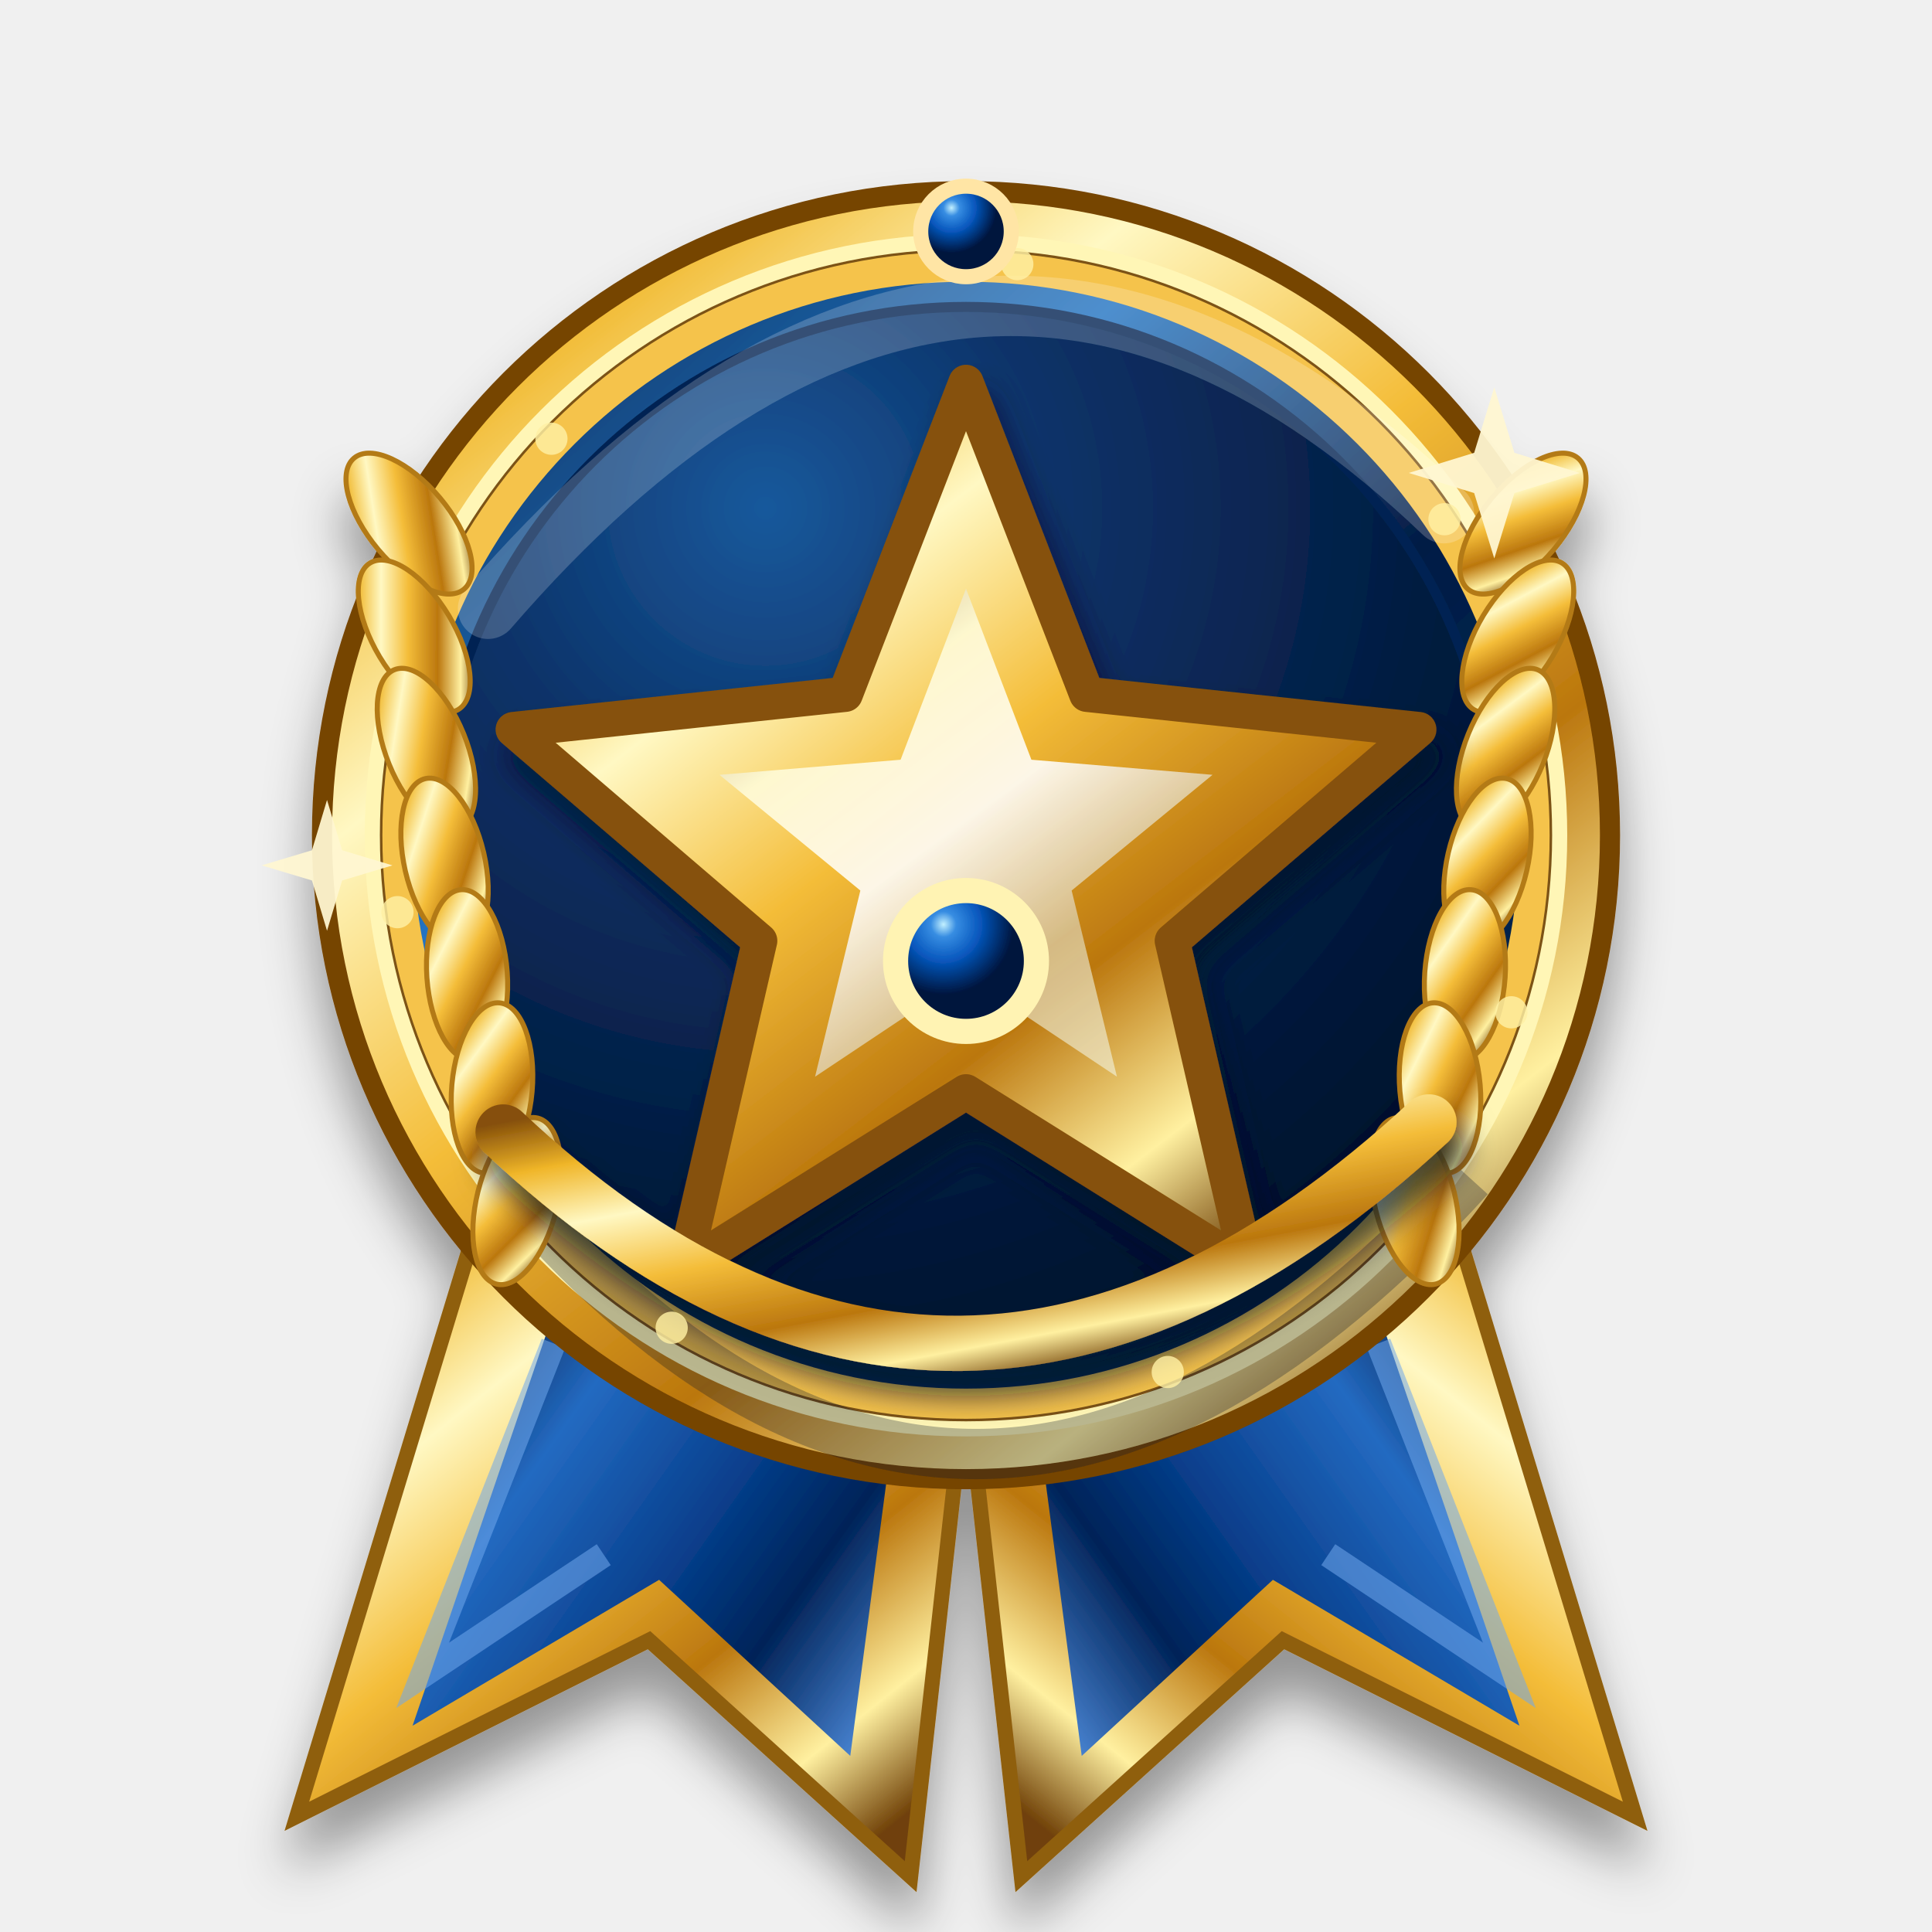
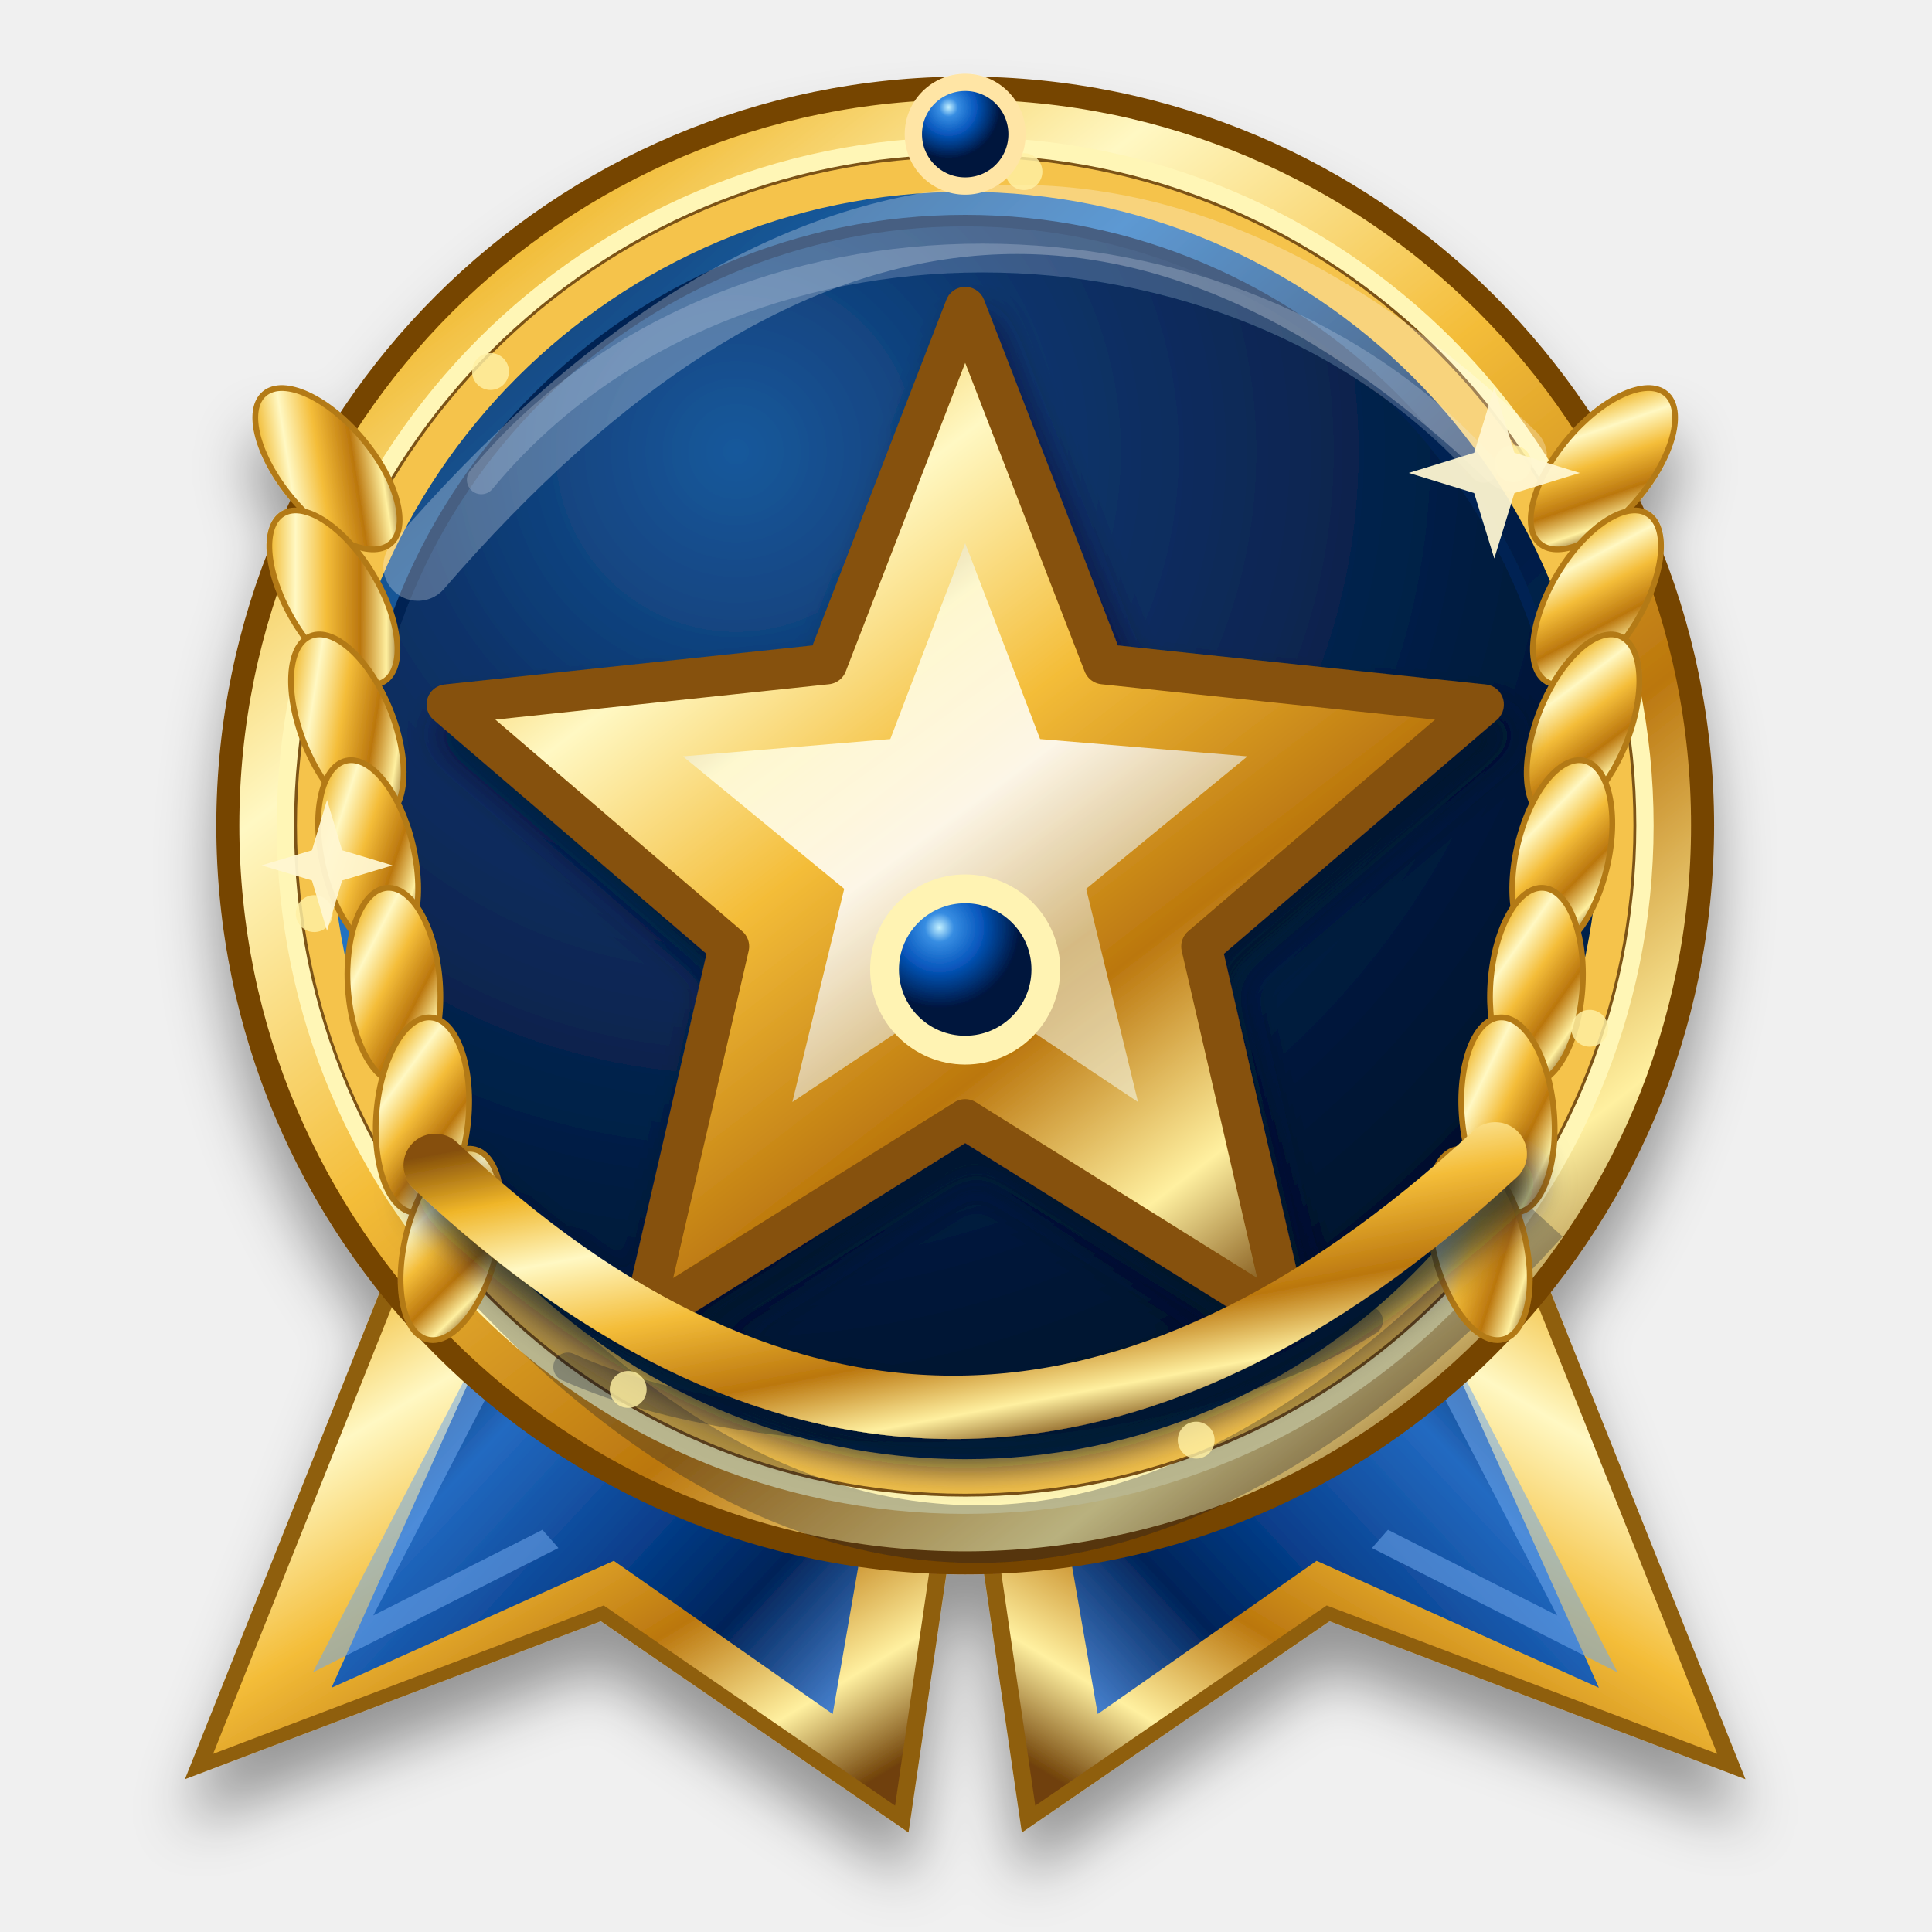
<svg xmlns="http://www.w3.org/2000/svg" width="384" height="384" viewBox="0 0 384 384" role="img" aria-label="Star Commander collectible rank emblem">
  <defs>
    <linearGradient id="gGold" x1="0" y1="0" x2=".78" y2="1">
      <stop offset="0" stop-color="#86500a" />
      <stop offset=".15" stop-color="#f0b629" />
      <stop offset=".32" stop-color="#fff8c3" />
      <stop offset=".51" stop-color="#f4bd39" />
      <stop offset=".72" stop-color="#bb770e" />
      <stop offset=".88" stop-color="#fff0a0" />
      <stop offset="1" stop-color="#704107" />
    </linearGradient>
    <linearGradient id="gNavy" x1="0" y1="0" x2=".92" y2="1">
      <stop offset="0" stop-color="#0a274e" />
      <stop offset=".33" stop-color="#2173c2" />
      <stop offset=".58" stop-color="#051d45" />
      <stop offset=".78" stop-color="#062650" />
      <stop offset="1" stop-color="#020f2e" />
    </linearGradient>
    <radialGradient id="gNavy2" cx=".31" cy=".19" r=".9">
      <stop offset="0" stop-color="#19599c" />
      <stop offset=".31" stop-color="#0b3268" />
      <stop offset=".72" stop-color="#041b3e" />
      <stop offset="1" stop-color="#010d28" />
    </radialGradient>
    <linearGradient id="gIvory" x1=".1" y1="0" x2=".83" y2="1">
      <stop offset="0" stop-color="#b7a37a" />
      <stop offset=".25" stop-color="#fffcda" />
      <stop offset=".5" stop-color="#ffffff" />
      <stop offset=".75" stop-color="#d8c292" />
      <stop offset="1" stop-color="#eee3ba" />
    </linearGradient>
    <radialGradient id="gGem" cx=".34" cy=".24">
      <stop offset="0" stop-color="#c2f0ff" />
      <stop offset=".18" stop-color="#378de2" />
      <stop offset=".52" stop-color="#0757bd" />
      <stop offset="1" stop-color="#00153d" />
    </radialGradient>
    <linearGradient id="gRibbon" x1="0" y1=".2" x2="1" y2=".85">
      <stop offset="0" stop-color="#031a42" />
      <stop offset=".25" stop-color="#236ac1" />
      <stop offset=".55" stop-color="#073e8b" />
      <stop offset=".75" stop-color="#002358" />
      <stop offset="1" stop-color="#4b87d6" />
    </linearGradient>
    <filter id="gShade" x="-25%" y="-25%" width="160%" height="170%">
      <feGaussianBlur in="SourceAlpha" stdDeviation="5" />
      <feOffset dx="0" dy="8" />
      <feComponentTransfer>
        <feFuncA type="linear" slope=".38" />
      </feComponentTransfer>
      <feMerge>
        <feMergeNode />
        <feMergeNode in="SourceGraphic" />
      </feMerge>
    </filter>
    <filter id="gRelief" x="-20%" y="-20%" width="145%" height="150%">
      <feDropShadow dx="2" dy="5" stdDeviation="3" flood-color="#03112b" flood-opacity=".7" />
    </filter>
  </defs>
-   <g filter="url(#gShade)">
-     <g id="tail">
+   <g filter="url(#gShade)" transform="translate(-28 -26) scale(1.145)">
+     <g id="tail" transform="translate(0 55) scale(1 .76)">
      <path d="M97 236L59 361l70-35 52 47 13-117z" fill="url(#gGold)" stroke="#8f5e10" stroke-width="3" />
      <path d="M111 258L82 343l49-29 38 35 12-91z" fill="url(#gRibbon)" />
      <path d="M110 267L84 333l36-24" fill="none" stroke="#70a8ed" stroke-width="5" opacity=".55" />
    </g>
    <use href="#tail" transform="translate(384 0) scale(-1 1)" />
    <circle cx="192" cy="166" r="128" fill="url(#gGold)" stroke="#764400" stroke-width="4" />
    <circle cx="192" cy="166" r="118" fill="#7b5216" stroke="#fff6b6" stroke-width="3" />
    <circle cx="192" cy="166" r="113" fill="url(#gNavy)" stroke="#f5c34c" stroke-width="6" />
    <circle cx="192" cy="166" r="105" fill="url(#gNavy2)" stroke="#022453" stroke-width="2" />
-     <path d="M97 121q95-110 190-19" fill="none" stroke="#ffffff" opacity=".20" stroke-width="12" stroke-linecap="round" />
+     <path d="M108 106C151 54 239 56 282 104" fill="none" stroke="#deedff" stroke-width="5" opacity=".22" stroke-linecap="round" />
+     <path d="M123 260C161 277 229 273 262 252" fill="none" stroke="#010f2c" stroke-width="5" opacity=".28" stroke-linecap="round" />
+     <path d="M97 121q95-110 190-19" fill="none" stroke="#ffffff" opacity=".27" stroke-width="12" stroke-linecap="round" />
    <path d="M100 234q92 110 192 0" fill="none" stroke="#050e26" opacity=".28" stroke-width="10" />
    <ellipse cx="82" cy="106" rx="8" ry="17" transform="rotate(-40 79 106)" fill="url(#gGold)" stroke="#b37a16" stroke-width="1" />
    <ellipse cx="302" cy="106" rx="8" ry="17" transform="rotate(40 305 106)" fill="url(#gGold)" stroke="#b37a16" stroke-width="1" />
    <ellipse cx="82.759" cy="128" rx="8" ry="17" transform="rotate(-31 79.75928 128)" fill="url(#gGold)" stroke="#b37a16" stroke-width="1" />
    <ellipse cx="301.241" cy="128" rx="8" ry="17" transform="rotate(31 304.2407 128)" fill="url(#gGold)" stroke="#b37a16" stroke-width="1" />
    <ellipse cx="84.969" cy="150" rx="8" ry="17" transform="rotate(-22 81.96929 150)" fill="url(#gGold)" stroke="#b37a16" stroke-width="1" />
    <ellipse cx="299.031" cy="150" rx="8" ry="17" transform="rotate(22 302.0307 150)" fill="url(#gGold)" stroke="#b37a16" stroke-width="1" />
    <ellipse cx="88.433" cy="172" rx="8" ry="17" transform="rotate(-13 85.43263 172)" fill="url(#gGold)" stroke="#b37a16" stroke-width="1" />
    <ellipse cx="295.567" cy="172" rx="8" ry="17" transform="rotate(13 298.5674 172)" fill="url(#gGold)" stroke="#b37a16" stroke-width="1" />
    <ellipse cx="92.84" cy="194" rx="8" ry="17" transform="rotate(-4 89.83992 194)" fill="url(#gGold)" stroke="#b37a16" stroke-width="1" />
    <ellipse cx="291.16" cy="194" rx="8" ry="17" transform="rotate(4 294.1601 194)" fill="url(#gGold)" stroke="#b37a16" stroke-width="1" />
    <ellipse cx="97.797" cy="216" rx="8" ry="17" transform="rotate(5 94.79747 216)" fill="url(#gGold)" stroke="#b37a16" stroke-width="1" />
    <ellipse cx="286.203" cy="216" rx="8" ry="17" transform="rotate(-5 289.2025 216)" fill="url(#gGold)" stroke="#b37a16" stroke-width="1" />
    <ellipse cx="102.862" cy="238" rx="8" ry="17" transform="rotate(14 99.86244 238)" fill="url(#gGold)" stroke="#b37a16" stroke-width="1" />
    <ellipse cx="281.138" cy="238" rx="8" ry="17" transform="rotate(-14 284.1376 238)" fill="url(#gGold)" stroke="#b37a16" stroke-width="1" />
    <g filter="url(#gRelief)" stroke-linejoin="round" stroke-linecap="round">
      <path d="M192 76l24 62 66 7-49 42 15 65-56-35-56 35 15-65-49-42 66-7z" fill="url(#gGold)" stroke="#86510a" stroke-width="7" />
      <path d="M192 117l13 34 36 3-28 23 9 37-30-20-30 20 9-37-28-23 36-3z" fill="url(#gIvory)" opacity=".88" />
      <path d="M100 225q90 85 184-2" fill="none" stroke="url(#gGold)" stroke-width="11" stroke-linecap="round" />
      <circle cx="192" cy="191" r="14" fill="url(#gGem)" stroke="#fff3b3" stroke-width="5" />
    </g>
    <circle cx="300.4" cy="201.2" r="3.2" fill="#fff0a4" opacity=".82" />
    <circle cx="232.1" cy="272.7" r="3.2" fill="#fff0a4" opacity=".82" />
    <circle cx="133.5" cy="263.9" r="3.2" fill="#fff0a4" opacity=".82" />
    <circle cx="79.0" cy="181.3" r="3.2" fill="#fff0a4" opacity=".82" />
    <circle cx="109.6" cy="87.2" r="3.2" fill="#fff0a4" opacity=".82" />
    <circle cx="202.2" cy="52.5" r="3.2" fill="#fff0a4" opacity=".82" />
    <circle cx="287.1" cy="103.2" r="3.2" fill="#fff0a4" opacity=".82" />
    <circle cx="192" cy="46" r="9" fill="url(#gGem)" stroke="#ffe5a5" stroke-width="3" />
  </g>
  <g fill="#fff7d1" opacity=".94">
    <path d="M297 77l4 13 13 4-13 4-4 13-4-13-13-4 13-4z" />
    <path d="M65 159l3 10 10 3-10 3-3 10-3-10-10-3 10-3z" />
  </g>
</svg>
